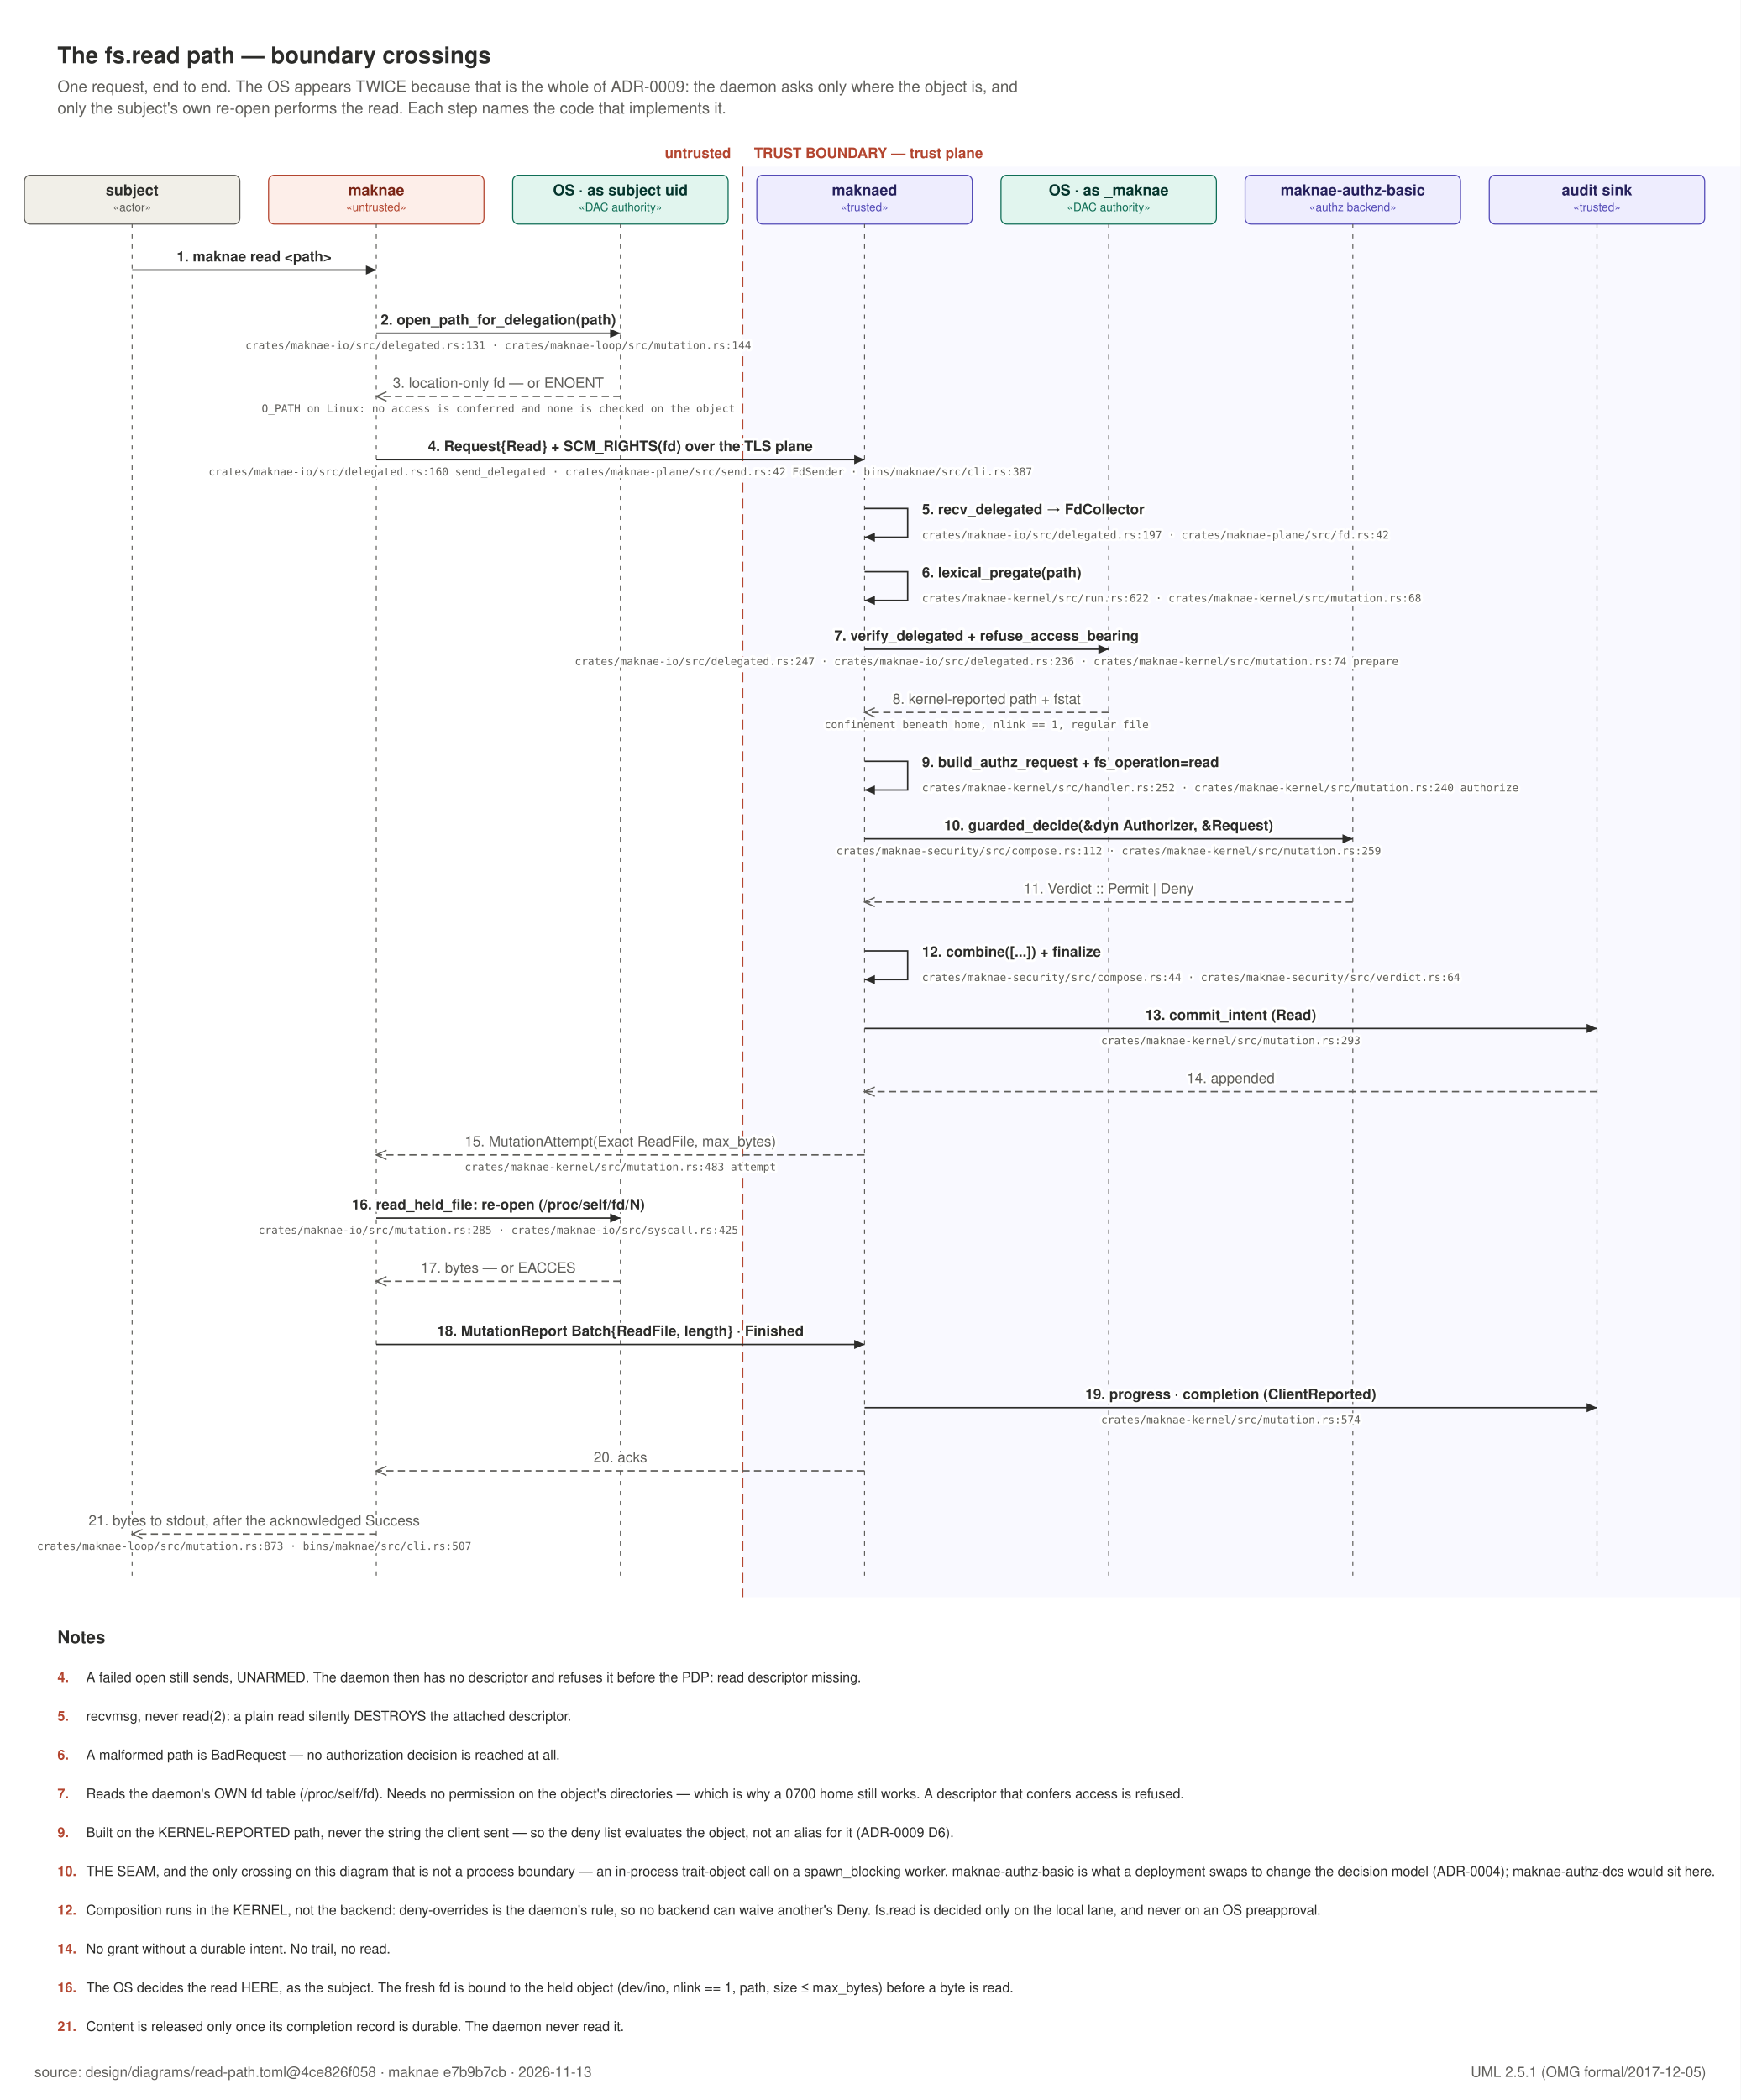
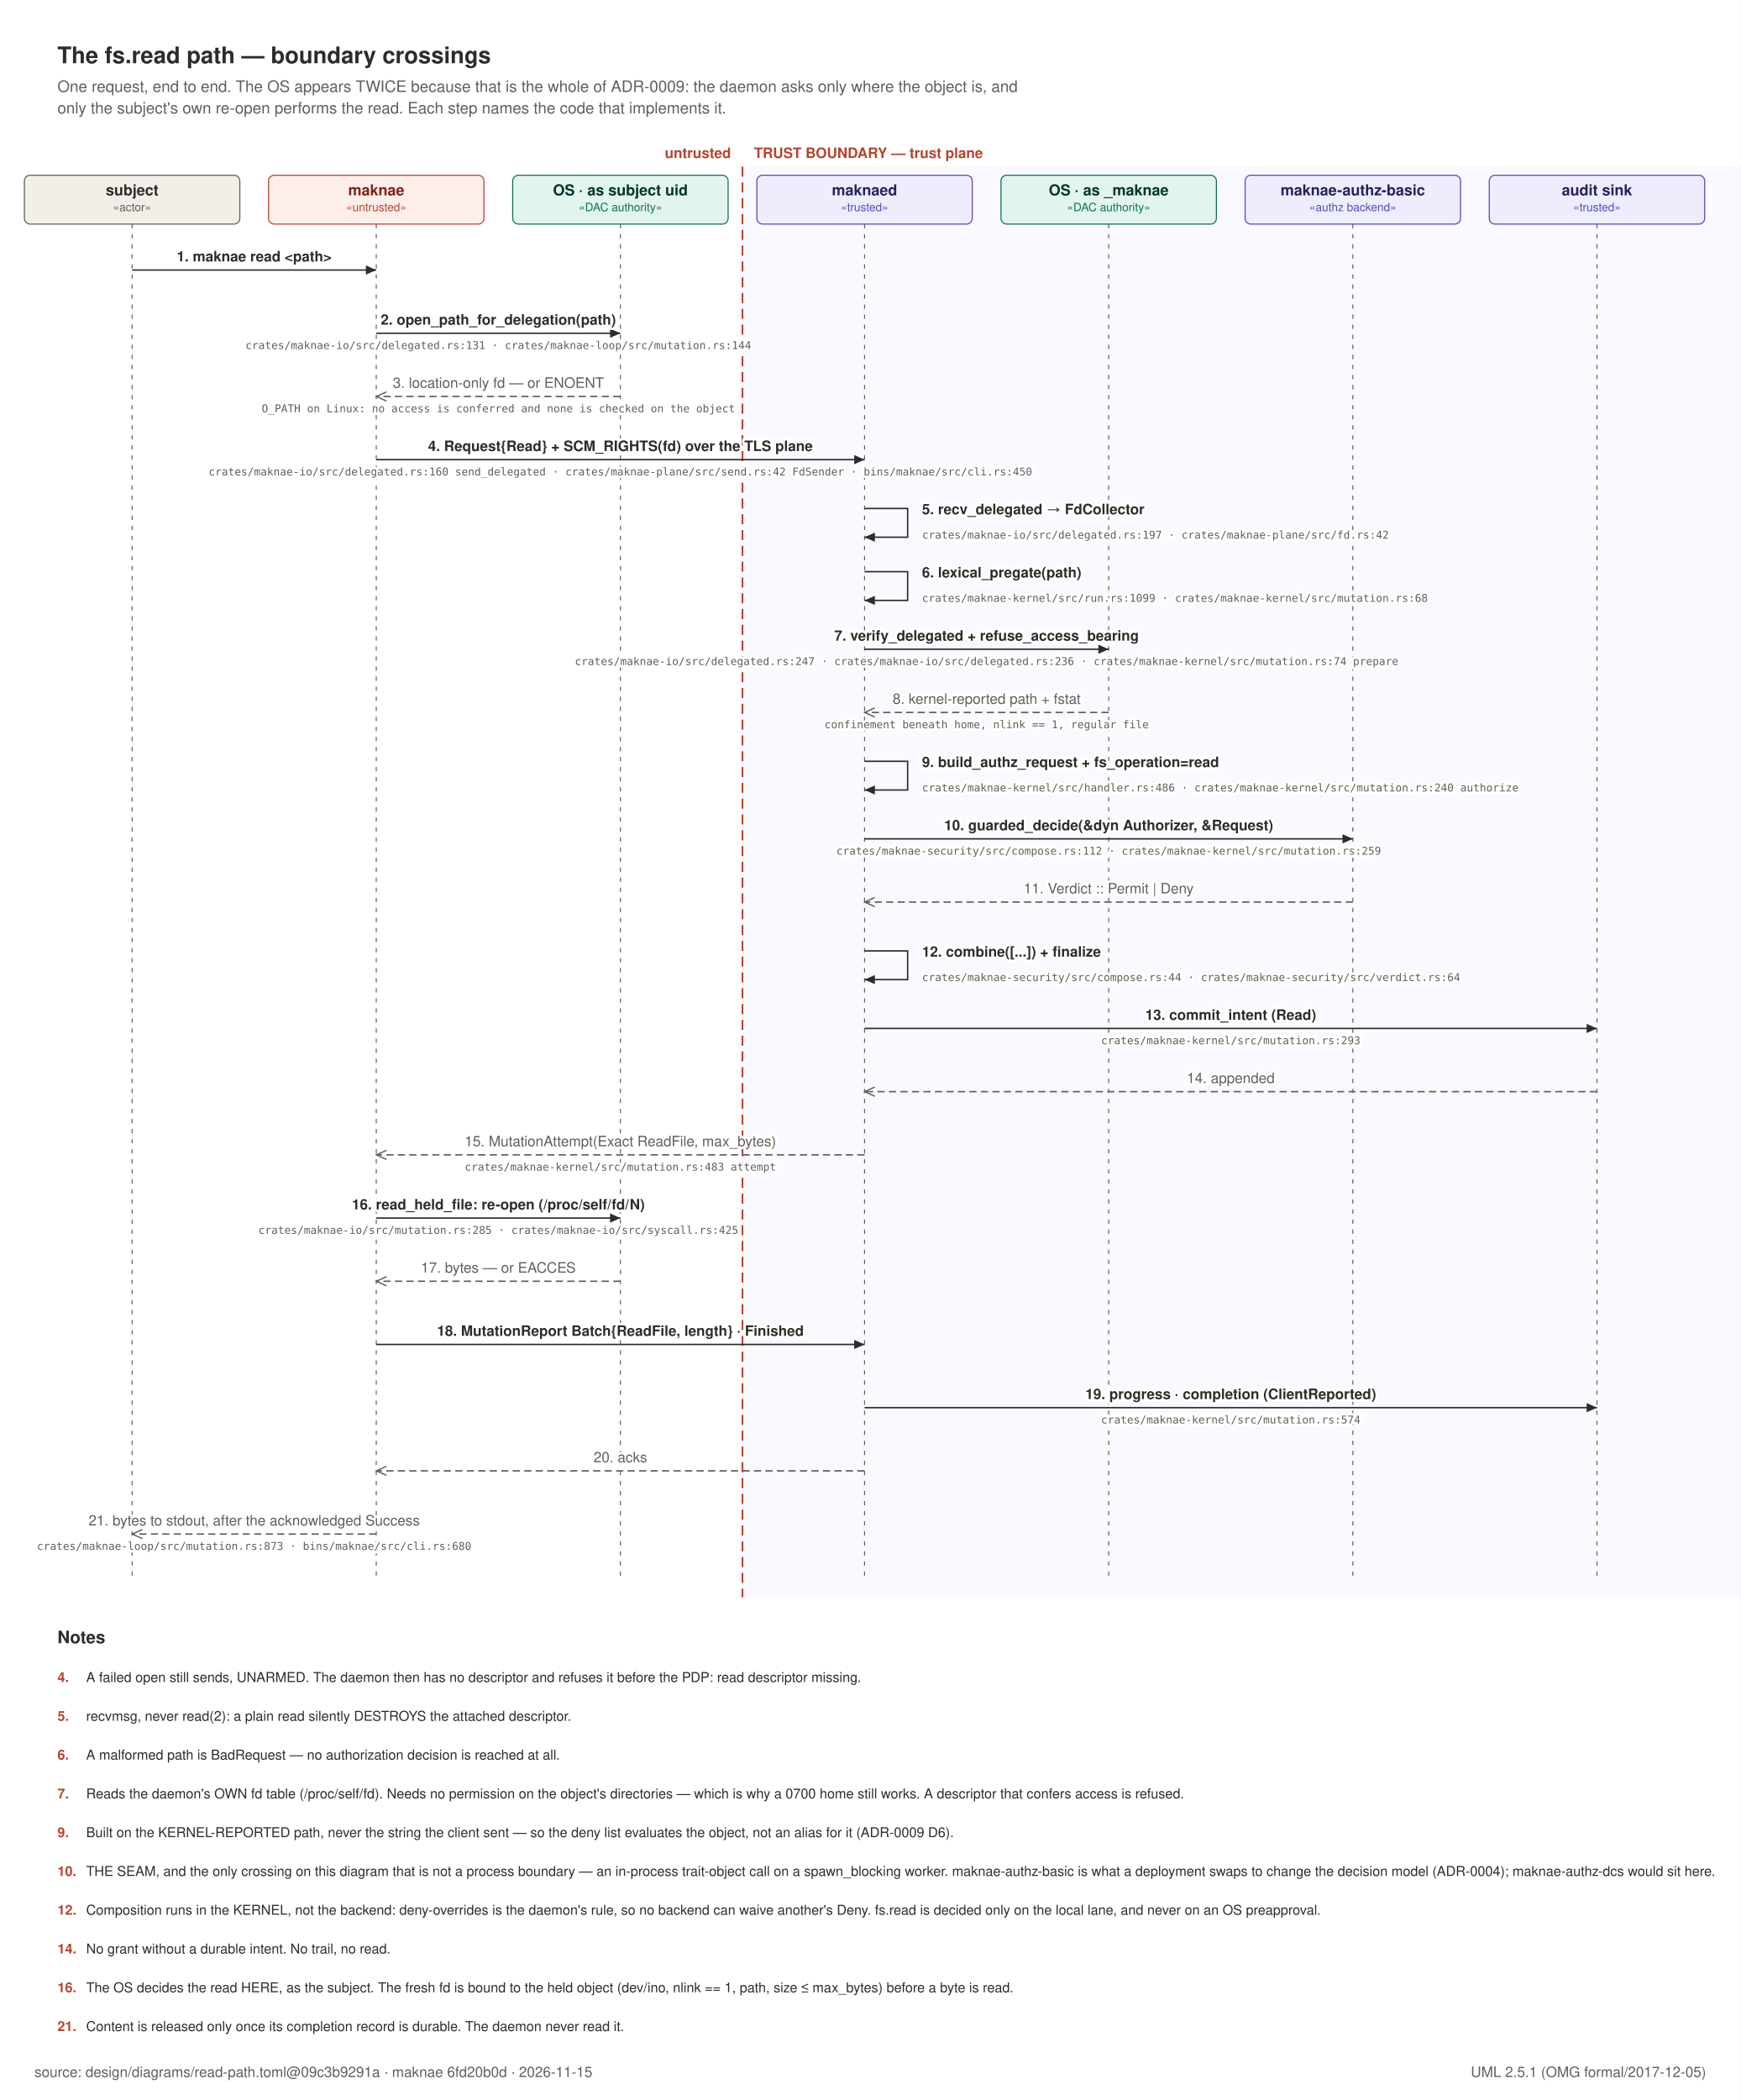
<svg xmlns="http://www.w3.org/2000/svg" width="1212" height="1462" viewBox="0 0 1212 1462" role="img">
  <rect x="0" y="0" width="1212" height="1462" fill="#FFFFFF" />
  <text x="40" y="44" text-anchor="start" font-family="Helvetica, Arial, sans-serif" font-size="16" font-weight="600" fill="#2C2C2A">The fs.read path — boundary crossings</text>
  <text x="40" y="64" text-anchor="start" font-family="Helvetica, Arial, sans-serif" font-size="11" font-weight="400" fill="#5F5E5A">One request, end to end. The OS appears TWICE because that is the whole of ADR-0009: the daemon asks only where the object is, and</text>
  <text x="40" y="79" text-anchor="start" font-family="Helvetica, Arial, sans-serif" font-size="11" font-weight="400" fill="#5F5E5A">only the subject's own re-open performs the read. Each step names the code that implements it.</text>
  <defs>
    <marker id="call" viewBox="0 0 10 10" refX="9" refY="5" markerWidth="8" markerHeight="8" orient="auto-start-reverse">
      <path d="M 0 1 L 9 5 L 0 9 z" fill="#2C2C2A" />
    </marker>
    <marker id="rep" viewBox="0 0 10 10" refX="9" refY="5" markerWidth="8" markerHeight="8" orient="auto-start-reverse">
      <path d="M 0 1 L 9 5 L 0 9" fill="none" stroke="#5F5E5A" stroke-width="1.1" />
    </marker>
  </defs>
  <rect x="517.0" y="116" width="695.0" height="996" fill="#EEEDFE" opacity="0.35" />
  <line x1="517.0" y1="116" x2="517.0" y2="1112" stroke="#B3452F" stroke-width="1.2" stroke-dasharray="7 4" />
  <text x="509.0" y="110" text-anchor="end" font-family="Helvetica, Arial, sans-serif" font-size="10" font-weight="600" fill="#B3452F">untrusted</text>
  <text x="525.0" y="110" text-anchor="start" font-family="Helvetica, Arial, sans-serif" font-size="10" font-weight="600" fill="#B3452F">TRUST BOUNDARY — trust plane</text>
  <rect x="17.0" y="122" width="150" height="34" rx="4" fill="#F1EFE8" stroke="#5F5E5A" stroke-width="0.75" />
  <text x="92" y="136" text-anchor="middle" font-family="Helvetica, Arial, sans-serif" font-size="10.5" font-weight="600" fill="#2C2C2A">subject</text>
  <text x="92" y="147" text-anchor="middle" font-family="Helvetica, Arial, sans-serif" font-size="8" font-weight="400" fill="#5F5E5A">«actor»</text>
  <line x1="92" y1="156" x2="92" y2="1100" stroke="#5F5E5A" stroke-width="0.7" stroke-dasharray="3 4" />
  <rect x="187.0" y="122" width="150" height="34" rx="4" fill="#FDEEE9" stroke="#B3452F" stroke-width="0.75" />
  <text x="262" y="136" text-anchor="middle" font-family="Helvetica, Arial, sans-serif" font-size="10.5" font-weight="600" fill="#7A2415">maknae</text>
  <text x="262" y="147" text-anchor="middle" font-family="Helvetica, Arial, sans-serif" font-size="8" font-weight="400" fill="#B3452F">«untrusted»</text>
  <line x1="262" y1="156" x2="262" y2="1100" stroke="#5F5E5A" stroke-width="0.7" stroke-dasharray="3 4" />
  <rect x="357.0" y="122" width="150" height="34" rx="4" fill="#E1F5EE" stroke="#0F6E56" stroke-width="0.75" />
  <text x="432" y="136" text-anchor="middle" font-family="Helvetica, Arial, sans-serif" font-size="10.5" font-weight="600" fill="#04342C">OS · as subject uid</text>
  <text x="432" y="147" text-anchor="middle" font-family="Helvetica, Arial, sans-serif" font-size="8" font-weight="400" fill="#0F6E56">«DAC authority»</text>
  <line x1="432" y1="156" x2="432" y2="1100" stroke="#5F5E5A" stroke-width="0.7" stroke-dasharray="3 4" />
  <rect x="527.0" y="122" width="150" height="34" rx="4" fill="#EEEDFE" stroke="#534AB7" stroke-width="0.75" />
  <text x="602" y="136" text-anchor="middle" font-family="Helvetica, Arial, sans-serif" font-size="10.5" font-weight="600" fill="#26215C">maknaed</text>
  <text x="602" y="147" text-anchor="middle" font-family="Helvetica, Arial, sans-serif" font-size="8" font-weight="400" fill="#534AB7">«trusted»</text>
  <line x1="602" y1="156" x2="602" y2="1100" stroke="#5F5E5A" stroke-width="0.7" stroke-dasharray="3 4" />
  <rect x="697.0" y="122" width="150" height="34" rx="4" fill="#E1F5EE" stroke="#0F6E56" stroke-width="0.75" />
  <text x="772" y="136" text-anchor="middle" font-family="Helvetica, Arial, sans-serif" font-size="10.5" font-weight="600" fill="#04342C">OS · as _maknae</text>
  <text x="772" y="147" text-anchor="middle" font-family="Helvetica, Arial, sans-serif" font-size="8" font-weight="400" fill="#0F6E56">«DAC authority»</text>
  <line x1="772" y1="156" x2="772" y2="1100" stroke="#5F5E5A" stroke-width="0.7" stroke-dasharray="3 4" />
  <rect x="867.0" y="122" width="150" height="34" rx="4" fill="#EEEDFE" stroke="#534AB7" stroke-width="0.75" />
  <text x="942" y="136" text-anchor="middle" font-family="Helvetica, Arial, sans-serif" font-size="10.5" font-weight="600" fill="#26215C">maknae-authz-basic</text>
  <text x="942" y="147" text-anchor="middle" font-family="Helvetica, Arial, sans-serif" font-size="8" font-weight="400" fill="#534AB7">«authz backend»</text>
  <line x1="942" y1="156" x2="942" y2="1100" stroke="#5F5E5A" stroke-width="0.7" stroke-dasharray="3 4" />
  <rect x="1037.0" y="122" width="150" height="34" rx="4" fill="#EEEDFE" stroke="#534AB7" stroke-width="0.75" />
  <text x="1112" y="136" text-anchor="middle" font-family="Helvetica, Arial, sans-serif" font-size="10.5" font-weight="600" fill="#26215C">audit sink</text>
  <text x="1112" y="147" text-anchor="middle" font-family="Helvetica, Arial, sans-serif" font-size="8" font-weight="400" fill="#534AB7">«trusted»</text>
  <line x1="1112" y1="156" x2="1112" y2="1100" stroke="#5F5E5A" stroke-width="0.7" stroke-dasharray="3 4" />
  <line x1="92" y1="188" x2="262" y2="188" stroke="#2C2C2A" stroke-width="1" marker-end="url(#call)" />
  <text x="177.0" y="182" text-anchor="middle" font-family="Helvetica, Arial, sans-serif" font-size="10" font-weight="600" fill="#2C2C2A" stroke="#FFFFFF" stroke-width="3.5" paint-order="stroke" stroke-linejoin="round">1. maknae read &lt;path&gt;</text>
  <line x1="262" y1="232" x2="432" y2="232" stroke="#2C2C2A" stroke-width="1" marker-end="url(#call)" />
  <text x="347.0" y="226" text-anchor="middle" font-family="Helvetica, Arial, sans-serif" font-size="10" font-weight="600" fill="#2C2C2A" stroke="#FFFFFF" stroke-width="3.5" paint-order="stroke" stroke-linejoin="round">2. open_path_for_delegation(path)</text>
  <text x="347.0" y="243" text-anchor="middle" font-family="ui-monospace, SFMono-Regular, Menlo, monospace" font-size="7.5" font-weight="400" fill="#5F5E5A" stroke="#FFFFFF" stroke-width="3.5" paint-order="stroke" stroke-linejoin="round">crates/maknae-io/src/delegated.rs:131 · crates/maknae-loop/src/mutation.rs:144</text>
  <line x1="432" y1="276" x2="262" y2="276" stroke="#5F5E5A" stroke-width="1" stroke-dasharray="5 3" marker-end="url(#rep)" />
  <text x="347.0" y="270" text-anchor="middle" font-family="Helvetica, Arial, sans-serif" font-size="10" font-weight="400" fill="#5F5E5A" stroke="#FFFFFF" stroke-width="3.5" paint-order="stroke" stroke-linejoin="round">3. location-only fd — or ENOENT</text>
  <text x="347.0" y="287" text-anchor="middle" font-family="ui-monospace, SFMono-Regular, Menlo, monospace" font-size="7.5" font-weight="400" fill="#5F5E5A" stroke="#FFFFFF" stroke-width="3.5" paint-order="stroke" stroke-linejoin="round">O_PATH on Linux: no access is conferred and none is checked on the object</text>
  <line x1="262" y1="320" x2="602" y2="320" stroke="#2C2C2A" stroke-width="1" marker-end="url(#call)" />
  <text x="432.0" y="314" text-anchor="middle" font-family="Helvetica, Arial, sans-serif" font-size="10" font-weight="600" fill="#2C2C2A" stroke="#FFFFFF" stroke-width="3.5" paint-order="stroke" stroke-linejoin="round">4. Request{Read} + SCM_RIGHTS(fd) over the TLS plane</text>
-   <text x="432.0" y="331" text-anchor="middle" font-family="ui-monospace, SFMono-Regular, Menlo, monospace" font-size="7.5" font-weight="400" fill="#5F5E5A" stroke="#FFFFFF" stroke-width="3.5" paint-order="stroke" stroke-linejoin="round">crates/maknae-io/src/delegated.rs:160 send_delegated · crates/maknae-plane/src/send.rs:42 FdSender · bins/maknae/src/cli.rs:387</text>
+   <text x="432.0" y="331" text-anchor="middle" font-family="ui-monospace, SFMono-Regular, Menlo, monospace" font-size="7.5" font-weight="400" fill="#5F5E5A" stroke="#FFFFFF" stroke-width="3.5" paint-order="stroke" stroke-linejoin="round">crates/maknae-io/src/delegated.rs:160 send_delegated · crates/maknae-plane/src/send.rs:42 FdSender · bins/maknae/src/cli.rs:450</text>
  <path d="M 602 354 h 30 v 20 h -30" fill="none" stroke="#2C2C2A" stroke-width="1" marker-end="url(#call)" />
  <text x="642" y="358" text-anchor="start" font-family="Helvetica, Arial, sans-serif" font-size="10" font-weight="600" fill="#2C2C2A" stroke="#FFFFFF" stroke-width="3.5" paint-order="stroke" stroke-linejoin="round">5. recv_delegated → FdCollector</text>
  <text x="642" y="375" text-anchor="start" font-family="ui-monospace, SFMono-Regular, Menlo, monospace" font-size="7.5" font-weight="400" fill="#5F5E5A" stroke="#FFFFFF" stroke-width="3.5" paint-order="stroke" stroke-linejoin="round">crates/maknae-io/src/delegated.rs:197 · crates/maknae-plane/src/fd.rs:42</text>
  <path d="M 602 398 h 30 v 20 h -30" fill="none" stroke="#2C2C2A" stroke-width="1" marker-end="url(#call)" />
  <text x="642" y="402" text-anchor="start" font-family="Helvetica, Arial, sans-serif" font-size="10" font-weight="600" fill="#2C2C2A" stroke="#FFFFFF" stroke-width="3.5" paint-order="stroke" stroke-linejoin="round">6. lexical_pregate(path)</text>
-   <text x="642" y="419" text-anchor="start" font-family="ui-monospace, SFMono-Regular, Menlo, monospace" font-size="7.5" font-weight="400" fill="#5F5E5A" stroke="#FFFFFF" stroke-width="3.5" paint-order="stroke" stroke-linejoin="round">crates/maknae-kernel/src/run.rs:622 · crates/maknae-kernel/src/mutation.rs:68</text>
+   <text x="642" y="419" text-anchor="start" font-family="ui-monospace, SFMono-Regular, Menlo, monospace" font-size="7.5" font-weight="400" fill="#5F5E5A" stroke="#FFFFFF" stroke-width="3.5" paint-order="stroke" stroke-linejoin="round">crates/maknae-kernel/src/run.rs:1099 · crates/maknae-kernel/src/mutation.rs:68</text>
  <line x1="602" y1="452" x2="772" y2="452" stroke="#2C2C2A" stroke-width="1" marker-end="url(#call)" />
  <text x="687.0" y="446" text-anchor="middle" font-family="Helvetica, Arial, sans-serif" font-size="10" font-weight="600" fill="#2C2C2A" stroke="#FFFFFF" stroke-width="3.5" paint-order="stroke" stroke-linejoin="round">7. verify_delegated + refuse_access_bearing</text>
  <text x="687.0" y="463" text-anchor="middle" font-family="ui-monospace, SFMono-Regular, Menlo, monospace" font-size="7.5" font-weight="400" fill="#5F5E5A" stroke="#FFFFFF" stroke-width="3.5" paint-order="stroke" stroke-linejoin="round">crates/maknae-io/src/delegated.rs:247 · crates/maknae-io/src/delegated.rs:236 · crates/maknae-kernel/src/mutation.rs:74 prepare</text>
  <line x1="772" y1="496" x2="602" y2="496" stroke="#5F5E5A" stroke-width="1" stroke-dasharray="5 3" marker-end="url(#rep)" />
  <text x="687.0" y="490" text-anchor="middle" font-family="Helvetica, Arial, sans-serif" font-size="10" font-weight="400" fill="#5F5E5A" stroke="#FFFFFF" stroke-width="3.5" paint-order="stroke" stroke-linejoin="round">8. kernel-reported path + fstat</text>
  <text x="687.0" y="507" text-anchor="middle" font-family="ui-monospace, SFMono-Regular, Menlo, monospace" font-size="7.5" font-weight="400" fill="#5F5E5A" stroke="#FFFFFF" stroke-width="3.5" paint-order="stroke" stroke-linejoin="round">confinement beneath home, nlink == 1, regular file</text>
  <path d="M 602 530 h 30 v 20 h -30" fill="none" stroke="#2C2C2A" stroke-width="1" marker-end="url(#call)" />
  <text x="642" y="534" text-anchor="start" font-family="Helvetica, Arial, sans-serif" font-size="10" font-weight="600" fill="#2C2C2A" stroke="#FFFFFF" stroke-width="3.5" paint-order="stroke" stroke-linejoin="round">9. build_authz_request + fs_operation=read</text>
-   <text x="642" y="551" text-anchor="start" font-family="ui-monospace, SFMono-Regular, Menlo, monospace" font-size="7.5" font-weight="400" fill="#5F5E5A" stroke="#FFFFFF" stroke-width="3.5" paint-order="stroke" stroke-linejoin="round">crates/maknae-kernel/src/handler.rs:252 · crates/maknae-kernel/src/mutation.rs:240 authorize</text>
+   <text x="642" y="551" text-anchor="start" font-family="ui-monospace, SFMono-Regular, Menlo, monospace" font-size="7.5" font-weight="400" fill="#5F5E5A" stroke="#FFFFFF" stroke-width="3.5" paint-order="stroke" stroke-linejoin="round">crates/maknae-kernel/src/handler.rs:486 · crates/maknae-kernel/src/mutation.rs:240 authorize</text>
  <line x1="602" y1="584" x2="942" y2="584" stroke="#2C2C2A" stroke-width="1" marker-end="url(#call)" />
  <text x="772.0" y="578" text-anchor="middle" font-family="Helvetica, Arial, sans-serif" font-size="10" font-weight="600" fill="#2C2C2A" stroke="#FFFFFF" stroke-width="3.5" paint-order="stroke" stroke-linejoin="round">10. guarded_decide(&amp;dyn Authorizer, &amp;Request)</text>
  <text x="772.0" y="595" text-anchor="middle" font-family="ui-monospace, SFMono-Regular, Menlo, monospace" font-size="7.5" font-weight="400" fill="#5F5E5A" stroke="#FFFFFF" stroke-width="3.5" paint-order="stroke" stroke-linejoin="round">crates/maknae-security/src/compose.rs:112 · crates/maknae-kernel/src/mutation.rs:259</text>
  <line x1="942" y1="628" x2="602" y2="628" stroke="#5F5E5A" stroke-width="1" stroke-dasharray="5 3" marker-end="url(#rep)" />
  <text x="772.0" y="622" text-anchor="middle" font-family="Helvetica, Arial, sans-serif" font-size="10" font-weight="400" fill="#5F5E5A" stroke="#FFFFFF" stroke-width="3.5" paint-order="stroke" stroke-linejoin="round">11. Verdict :: Permit | Deny</text>
  <path d="M 602 662 h 30 v 20 h -30" fill="none" stroke="#2C2C2A" stroke-width="1" marker-end="url(#call)" />
  <text x="642" y="666" text-anchor="start" font-family="Helvetica, Arial, sans-serif" font-size="10" font-weight="600" fill="#2C2C2A" stroke="#FFFFFF" stroke-width="3.5" paint-order="stroke" stroke-linejoin="round">12. combine([...]) + finalize</text>
  <text x="642" y="683" text-anchor="start" font-family="ui-monospace, SFMono-Regular, Menlo, monospace" font-size="7.5" font-weight="400" fill="#5F5E5A" stroke="#FFFFFF" stroke-width="3.5" paint-order="stroke" stroke-linejoin="round">crates/maknae-security/src/compose.rs:44 · crates/maknae-security/src/verdict.rs:64</text>
  <line x1="602" y1="716" x2="1112" y2="716" stroke="#2C2C2A" stroke-width="1" marker-end="url(#call)" />
  <text x="857.0" y="710" text-anchor="middle" font-family="Helvetica, Arial, sans-serif" font-size="10" font-weight="600" fill="#2C2C2A" stroke="#FFFFFF" stroke-width="3.5" paint-order="stroke" stroke-linejoin="round">13. commit_intent (Read)</text>
  <text x="857.0" y="727" text-anchor="middle" font-family="ui-monospace, SFMono-Regular, Menlo, monospace" font-size="7.5" font-weight="400" fill="#5F5E5A" stroke="#FFFFFF" stroke-width="3.5" paint-order="stroke" stroke-linejoin="round">crates/maknae-kernel/src/mutation.rs:293</text>
  <line x1="1112" y1="760" x2="602" y2="760" stroke="#5F5E5A" stroke-width="1" stroke-dasharray="5 3" marker-end="url(#rep)" />
  <text x="857.0" y="754" text-anchor="middle" font-family="Helvetica, Arial, sans-serif" font-size="10" font-weight="400" fill="#5F5E5A" stroke="#FFFFFF" stroke-width="3.5" paint-order="stroke" stroke-linejoin="round">14. appended</text>
  <line x1="602" y1="804" x2="262" y2="804" stroke="#5F5E5A" stroke-width="1" stroke-dasharray="5 3" marker-end="url(#rep)" />
  <text x="432.0" y="798" text-anchor="middle" font-family="Helvetica, Arial, sans-serif" font-size="10" font-weight="400" fill="#5F5E5A" stroke="#FFFFFF" stroke-width="3.5" paint-order="stroke" stroke-linejoin="round">15. MutationAttempt(Exact ReadFile, max_bytes)</text>
  <text x="432.0" y="815" text-anchor="middle" font-family="ui-monospace, SFMono-Regular, Menlo, monospace" font-size="7.5" font-weight="400" fill="#5F5E5A" stroke="#FFFFFF" stroke-width="3.5" paint-order="stroke" stroke-linejoin="round">crates/maknae-kernel/src/mutation.rs:483 attempt</text>
  <line x1="262" y1="848" x2="432" y2="848" stroke="#2C2C2A" stroke-width="1" marker-end="url(#call)" />
  <text x="347.0" y="842" text-anchor="middle" font-family="Helvetica, Arial, sans-serif" font-size="10" font-weight="600" fill="#2C2C2A" stroke="#FFFFFF" stroke-width="3.5" paint-order="stroke" stroke-linejoin="round">16. read_held_file: re-open (/proc/self/fd/N)</text>
  <text x="347.0" y="859" text-anchor="middle" font-family="ui-monospace, SFMono-Regular, Menlo, monospace" font-size="7.5" font-weight="400" fill="#5F5E5A" stroke="#FFFFFF" stroke-width="3.5" paint-order="stroke" stroke-linejoin="round">crates/maknae-io/src/mutation.rs:285 · crates/maknae-io/src/syscall.rs:425</text>
  <line x1="432" y1="892" x2="262" y2="892" stroke="#5F5E5A" stroke-width="1" stroke-dasharray="5 3" marker-end="url(#rep)" />
  <text x="347.0" y="886" text-anchor="middle" font-family="Helvetica, Arial, sans-serif" font-size="10" font-weight="400" fill="#5F5E5A" stroke="#FFFFFF" stroke-width="3.5" paint-order="stroke" stroke-linejoin="round">17. bytes — or EACCES</text>
  <line x1="262" y1="936" x2="602" y2="936" stroke="#2C2C2A" stroke-width="1" marker-end="url(#call)" />
  <text x="432.0" y="930" text-anchor="middle" font-family="Helvetica, Arial, sans-serif" font-size="10" font-weight="600" fill="#2C2C2A" stroke="#FFFFFF" stroke-width="3.5" paint-order="stroke" stroke-linejoin="round">18. MutationReport Batch{ReadFile, length} · Finished</text>
  <line x1="602" y1="980" x2="1112" y2="980" stroke="#2C2C2A" stroke-width="1" marker-end="url(#call)" />
  <text x="857.0" y="974" text-anchor="middle" font-family="Helvetica, Arial, sans-serif" font-size="10" font-weight="600" fill="#2C2C2A" stroke="#FFFFFF" stroke-width="3.5" paint-order="stroke" stroke-linejoin="round">19. progress · completion (ClientReported)</text>
  <text x="857.0" y="991" text-anchor="middle" font-family="ui-monospace, SFMono-Regular, Menlo, monospace" font-size="7.5" font-weight="400" fill="#5F5E5A" stroke="#FFFFFF" stroke-width="3.5" paint-order="stroke" stroke-linejoin="round">crates/maknae-kernel/src/mutation.rs:574</text>
  <line x1="602" y1="1024" x2="262" y2="1024" stroke="#5F5E5A" stroke-width="1" stroke-dasharray="5 3" marker-end="url(#rep)" />
  <text x="432.0" y="1018" text-anchor="middle" font-family="Helvetica, Arial, sans-serif" font-size="10" font-weight="400" fill="#5F5E5A" stroke="#FFFFFF" stroke-width="3.5" paint-order="stroke" stroke-linejoin="round">20. acks</text>
  <line x1="262" y1="1068" x2="92" y2="1068" stroke="#5F5E5A" stroke-width="1" stroke-dasharray="5 3" marker-end="url(#rep)" />
  <text x="177.0" y="1062" text-anchor="middle" font-family="Helvetica, Arial, sans-serif" font-size="10" font-weight="400" fill="#5F5E5A" stroke="#FFFFFF" stroke-width="3.5" paint-order="stroke" stroke-linejoin="round">21. bytes to stdout, after the acknowledged Success</text>
-   <text x="177.0" y="1079" text-anchor="middle" font-family="ui-monospace, SFMono-Regular, Menlo, monospace" font-size="7.5" font-weight="400" fill="#5F5E5A" stroke="#FFFFFF" stroke-width="3.5" paint-order="stroke" stroke-linejoin="round">crates/maknae-loop/src/mutation.rs:873 · bins/maknae/src/cli.rs:507</text>
+   <text x="177.0" y="1079" text-anchor="middle" font-family="ui-monospace, SFMono-Regular, Menlo, monospace" font-size="7.5" font-weight="400" fill="#5F5E5A" stroke="#FFFFFF" stroke-width="3.5" paint-order="stroke" stroke-linejoin="round">crates/maknae-loop/src/mutation.rs:873 · bins/maknae/src/cli.rs:680</text>
  <text x="40" y="1144" text-anchor="start" font-family="Helvetica, Arial, sans-serif" font-size="12" font-weight="600" fill="#2C2C2A">Notes</text>
  <text x="40" y="1171" text-anchor="start" font-family="Helvetica, Arial, sans-serif" font-size="9.5" font-weight="600" fill="#B3452F">4.</text>
  <text x="60" y="1171" text-anchor="start" font-family="Helvetica, Arial, sans-serif" font-size="9.5" font-weight="400" fill="#2C2C2A">A failed open still sends, UNARMED. The daemon then has no descriptor and refuses it before the PDP: read descriptor missing.</text>
  <text x="40" y="1198" text-anchor="start" font-family="Helvetica, Arial, sans-serif" font-size="9.5" font-weight="600" fill="#B3452F">5.</text>
  <text x="60" y="1198" text-anchor="start" font-family="Helvetica, Arial, sans-serif" font-size="9.5" font-weight="400" fill="#2C2C2A">recvmsg, never read(2): a plain read silently DESTROYS the attached descriptor.</text>
  <text x="40" y="1225" text-anchor="start" font-family="Helvetica, Arial, sans-serif" font-size="9.5" font-weight="600" fill="#B3452F">6.</text>
  <text x="60" y="1225" text-anchor="start" font-family="Helvetica, Arial, sans-serif" font-size="9.5" font-weight="400" fill="#2C2C2A">A malformed path is BadRequest — no authorization decision is reached at all.</text>
  <text x="40" y="1252" text-anchor="start" font-family="Helvetica, Arial, sans-serif" font-size="9.5" font-weight="600" fill="#B3452F">7.</text>
  <text x="60" y="1252" text-anchor="start" font-family="Helvetica, Arial, sans-serif" font-size="9.5" font-weight="400" fill="#2C2C2A">Reads the daemon's OWN fd table (/proc/self/fd). Needs no permission on the object's directories — which is why a 0700 home still works. A descriptor that confers access is refused.</text>
  <text x="40" y="1279" text-anchor="start" font-family="Helvetica, Arial, sans-serif" font-size="9.5" font-weight="600" fill="#B3452F">9.</text>
  <text x="60" y="1279" text-anchor="start" font-family="Helvetica, Arial, sans-serif" font-size="9.5" font-weight="400" fill="#2C2C2A">Built on the KERNEL-REPORTED path, never the string the client sent — so the deny list evaluates the object, not an alias for it (ADR-0009 D6).</text>
  <text x="40" y="1306" text-anchor="start" font-family="Helvetica, Arial, sans-serif" font-size="9.5" font-weight="600" fill="#B3452F">10.</text>
  <text x="60" y="1306" text-anchor="start" font-family="Helvetica, Arial, sans-serif" font-size="9.5" font-weight="400" fill="#2C2C2A">THE SEAM, and the only crossing on this diagram that is not a process boundary — an in-process trait-object call on a spawn_blocking worker. maknae-authz-basic is what a deployment swaps to change the decision model (ADR-0004); maknae-authz-dcs would sit here.</text>
  <text x="40" y="1333" text-anchor="start" font-family="Helvetica, Arial, sans-serif" font-size="9.5" font-weight="600" fill="#B3452F">12.</text>
  <text x="60" y="1333" text-anchor="start" font-family="Helvetica, Arial, sans-serif" font-size="9.5" font-weight="400" fill="#2C2C2A">Composition runs in the KERNEL, not the backend: deny-overrides is the daemon's rule, so no backend can waive another's Deny. fs.read is decided only on the local lane, and never on an OS preapproval.</text>
  <text x="40" y="1360" text-anchor="start" font-family="Helvetica, Arial, sans-serif" font-size="9.5" font-weight="600" fill="#B3452F">14.</text>
  <text x="60" y="1360" text-anchor="start" font-family="Helvetica, Arial, sans-serif" font-size="9.5" font-weight="400" fill="#2C2C2A">No grant without a durable intent. No trail, no read.</text>
  <text x="40" y="1387" text-anchor="start" font-family="Helvetica, Arial, sans-serif" font-size="9.5" font-weight="600" fill="#B3452F">16.</text>
  <text x="60" y="1387" text-anchor="start" font-family="Helvetica, Arial, sans-serif" font-size="9.5" font-weight="400" fill="#2C2C2A">The OS decides the read HERE, as the subject. The fresh fd is bound to the held object (dev/ino, nlink == 1, path, size ≤ max_bytes) before a byte is read.</text>
  <text x="40" y="1414" text-anchor="start" font-family="Helvetica, Arial, sans-serif" font-size="9.5" font-weight="600" fill="#B3452F">21.</text>
  <text x="60" y="1414" text-anchor="start" font-family="Helvetica, Arial, sans-serif" font-size="9.5" font-weight="400" fill="#2C2C2A">Content is released only once its completion record is durable. The daemon never read it.</text>
-   <text x="24" y="1446" text-anchor="start" font-family="Helvetica, Arial, sans-serif" font-size="10" font-weight="400" fill="#5F5E5A">source: design/diagrams/read-path.toml@4ce826f058 · maknae e7b9b7cb · 2026-11-13</text>
+   <text x="24" y="1446" text-anchor="start" font-family="Helvetica, Arial, sans-serif" font-size="10" font-weight="400" fill="#5F5E5A">source: design/diagrams/read-path.toml@09c3b9291a · maknae 6fd20b0d · 2026-11-15</text>
  <text x="1188" y="1446" text-anchor="end" font-family="Helvetica, Arial, sans-serif" font-size="10" font-weight="400" fill="#5F5E5A">UML 2.5.1 (OMG formal/2017-12-05)</text>
</svg>
